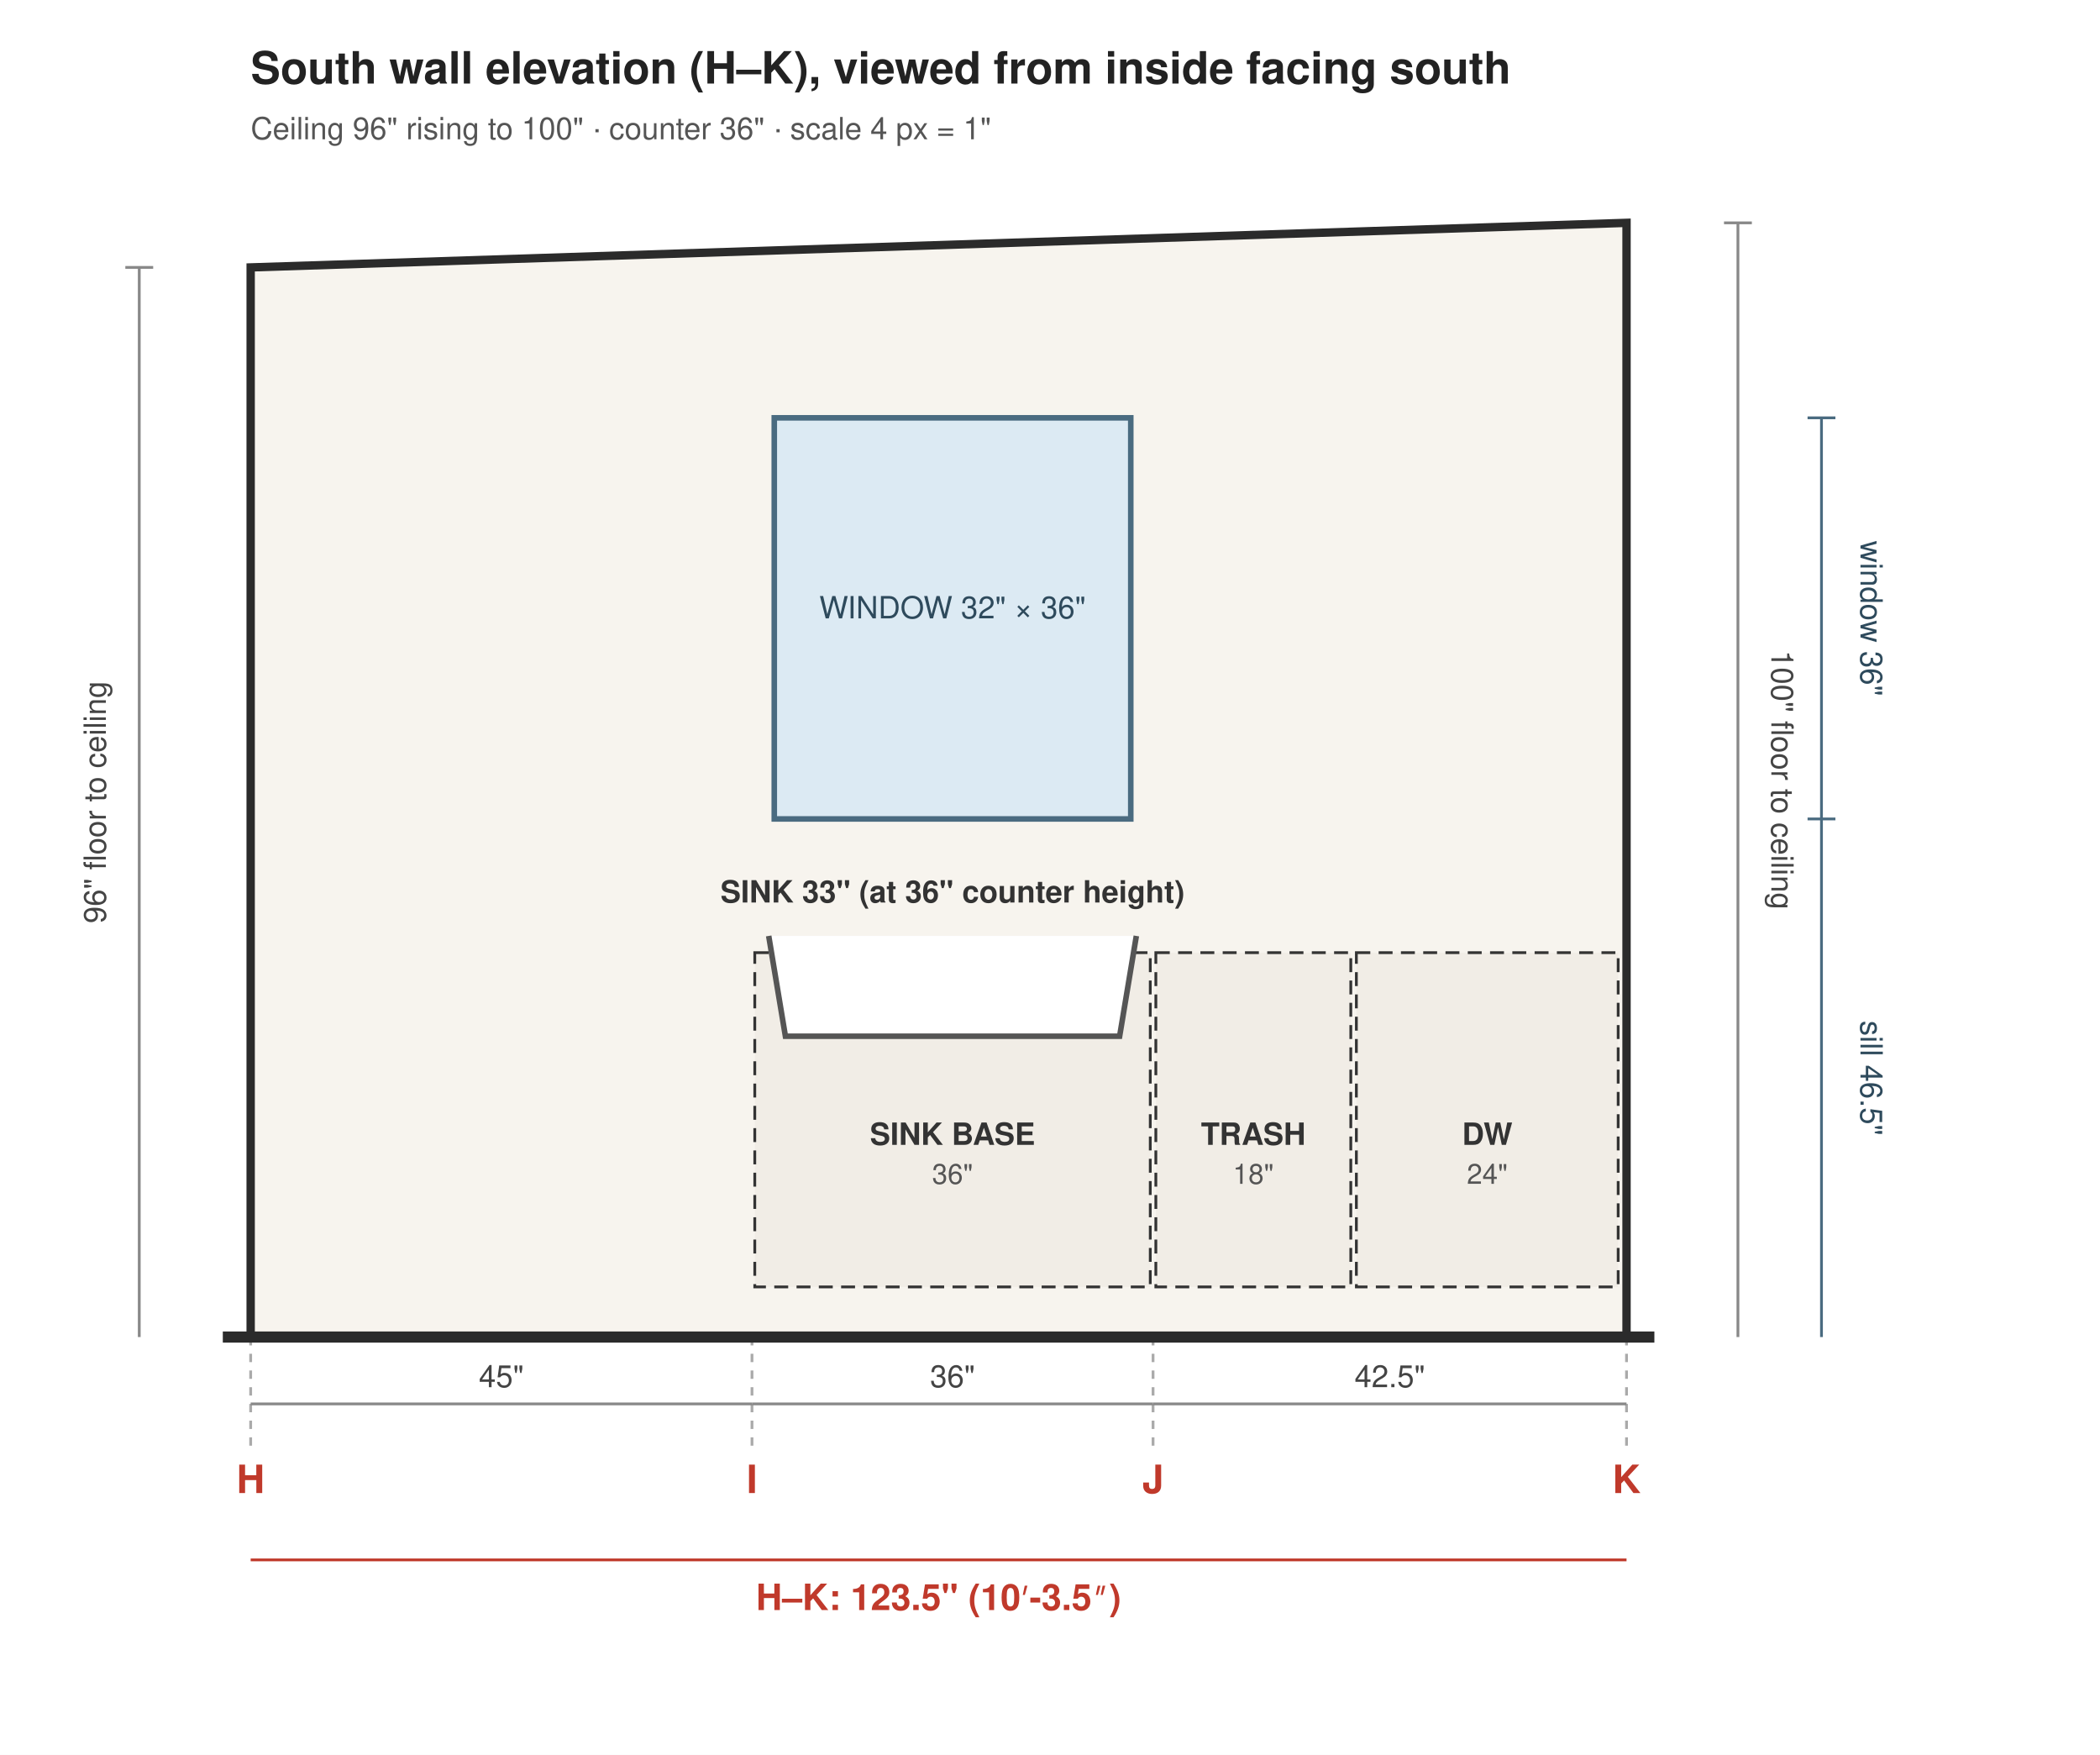
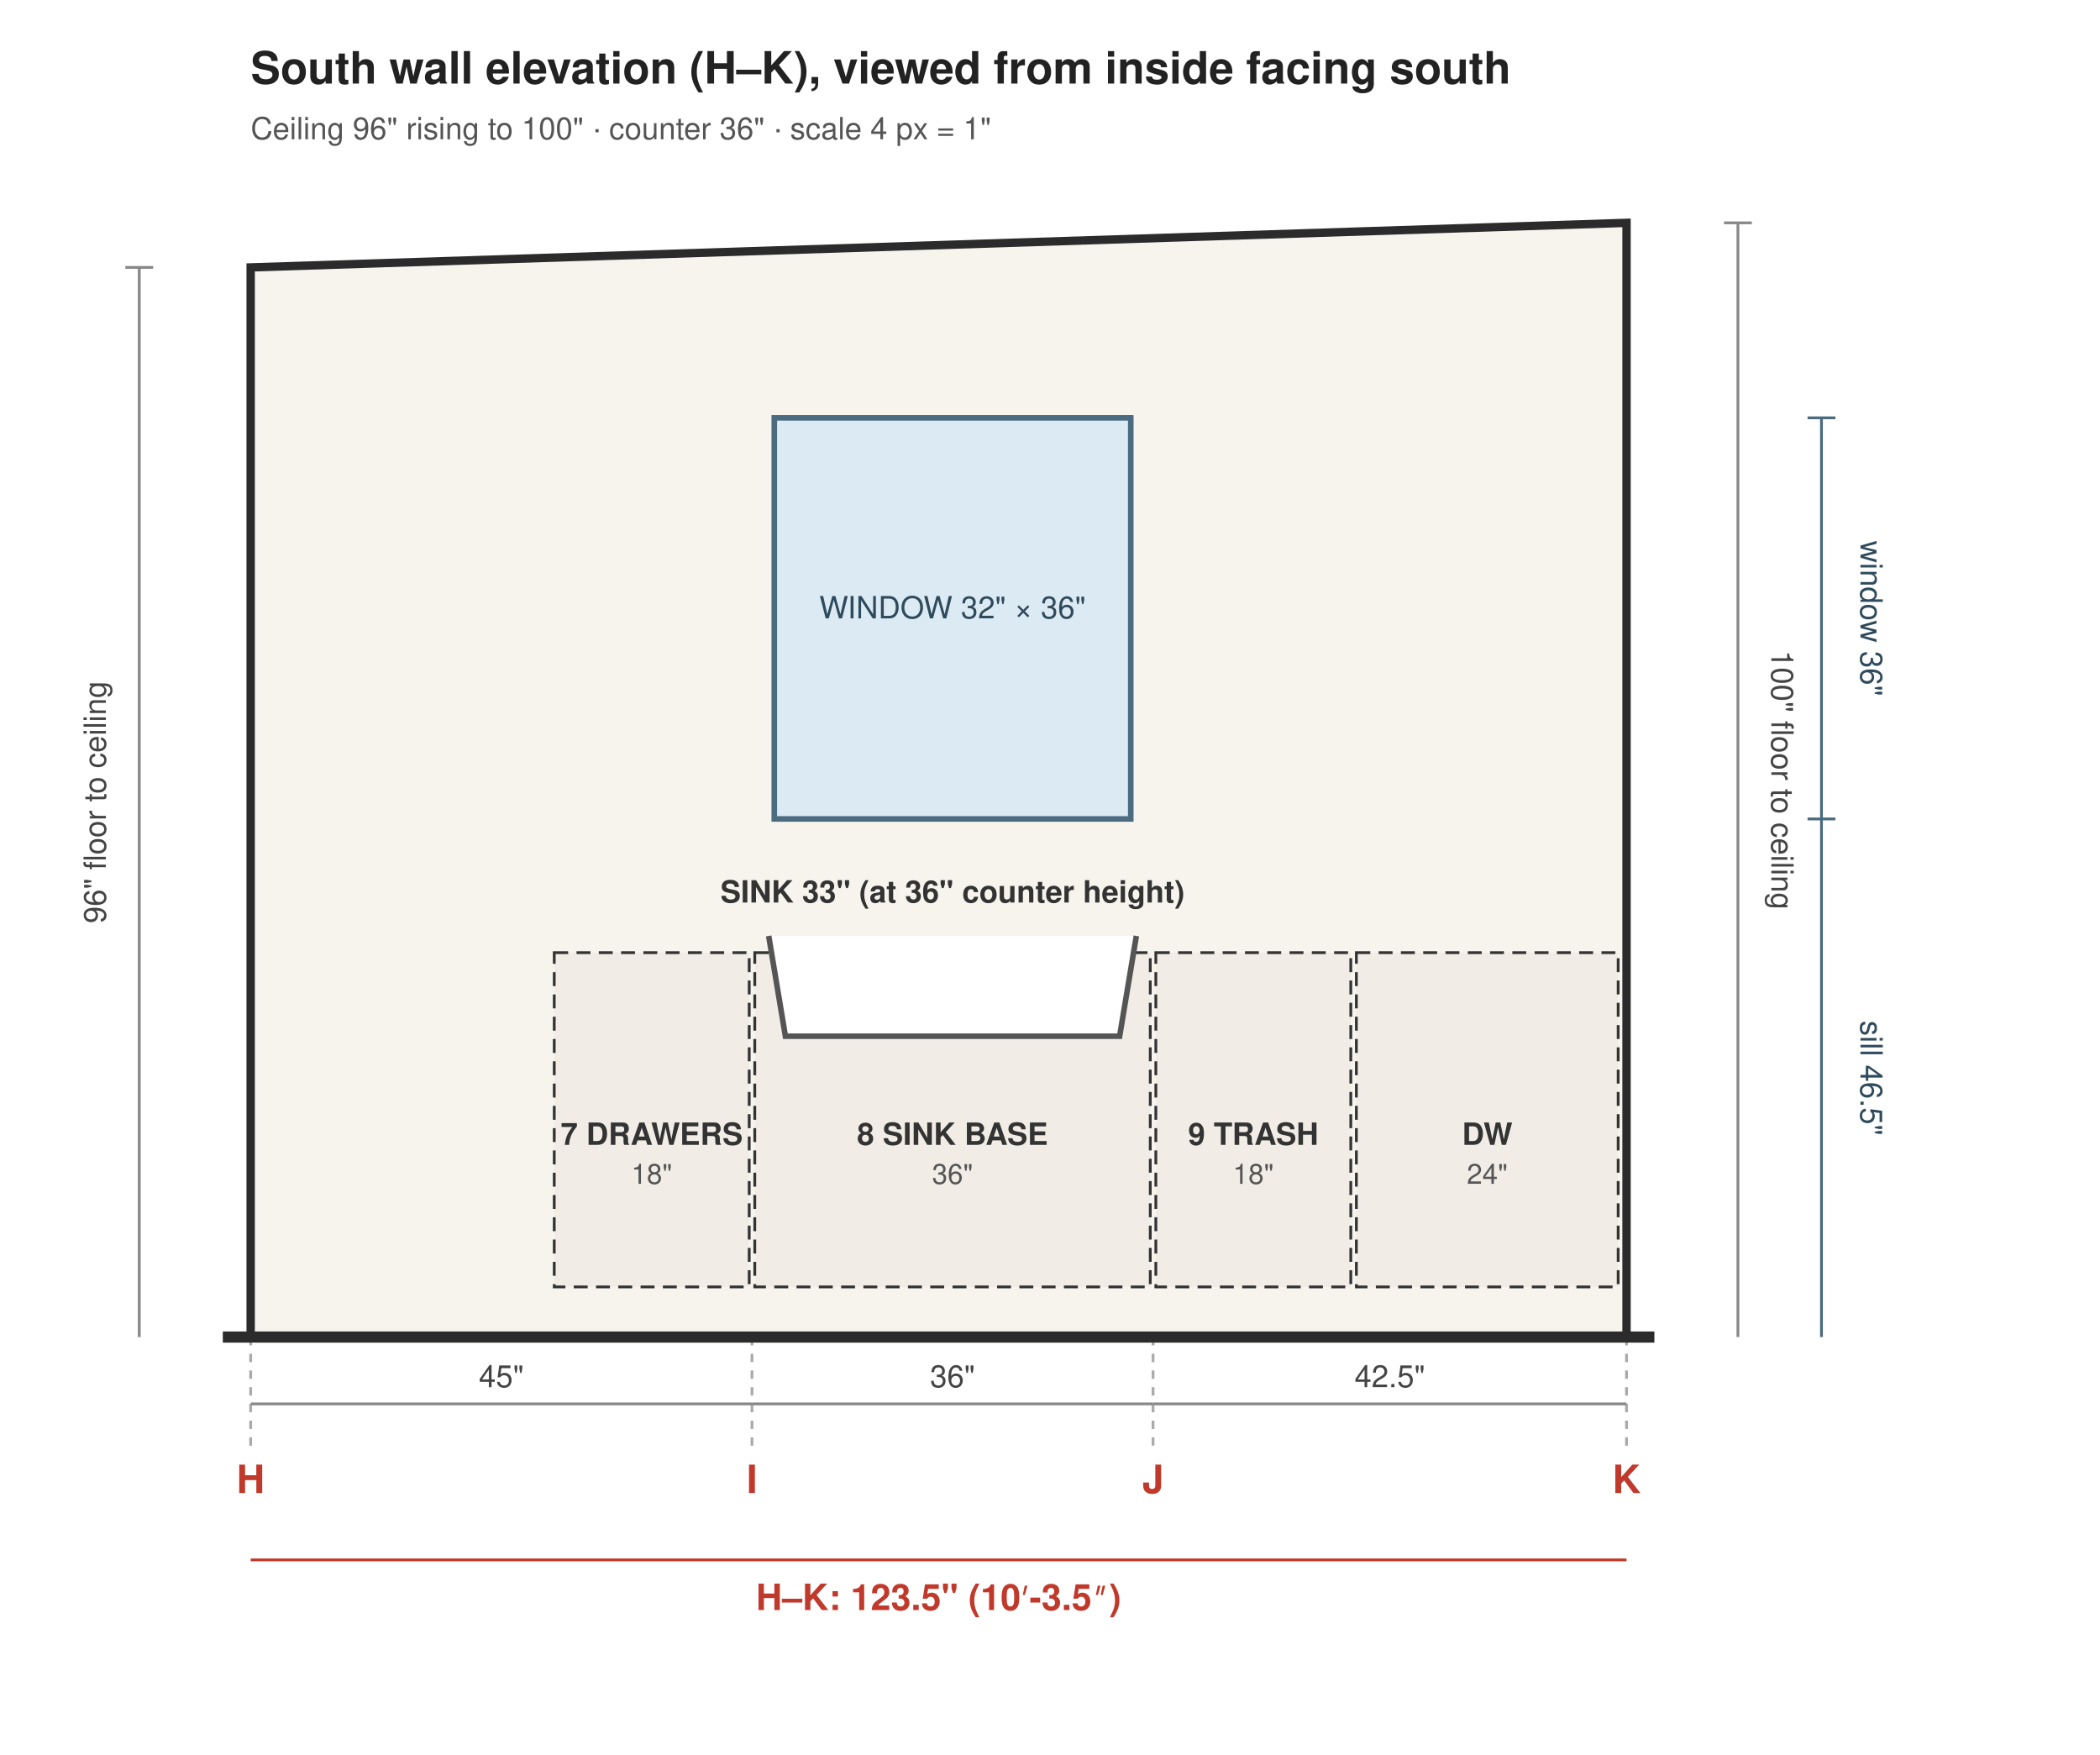
<svg xmlns="http://www.w3.org/2000/svg" viewBox="0 0 754 630" width="754" height="630" font-family="Helvetica, Arial, sans-serif">
  <rect width="754" height="630" fill="#fff" />
  <text x="90" y="30" font-size="16" font-weight="700" fill="#222">South wall elevation (H–K), viewed from inside facing south</text>
  <text x="90" y="50" font-size="11" fill="#555">Ceiling 96" rising to 100" · counter 36" · scale 4 px = 1"</text>
  <path d="M 90 480 L 90 96 L 584.0 80 L 584.0 480 Z" fill="#f7f4ee" stroke="#2b2b2b" stroke-width="3" />
  <rect x="278.0" y="150.0" width="128.0" height="144" fill="#dceaf3" stroke="#4a6b80" stroke-width="2" />
  <text x="342.0" y="222.0" font-size="11" fill="#2e4a5c" text-anchor="middle">WINDOW 32" × 36"</text>
+   <rect x="199.0" y="342.0" width="70.0" height="120.0" fill="#f1ede6" stroke="#333" stroke-dasharray="5 3" />
+   <text x="234.0" y="411.0" font-size="11" font-weight="700" fill="#333" text-anchor="middle">7 DRAWERS</text>
+   <text x="234.0" y="425.0" font-size="10" fill="#555" text-anchor="middle">18"</text>
  <rect x="271.0" y="342.0" width="142.0" height="120.0" fill="#f1ede6" stroke="#333" stroke-dasharray="5 3" />
-   <text x="342.0" y="411.0" font-size="11" font-weight="700" fill="#333" text-anchor="middle">SINK BASE</text>
+   <text x="342.0" y="411.0" font-size="11" font-weight="700" fill="#333" text-anchor="middle">8 SINK BASE</text>
  <text x="342.0" y="425.0" font-size="10" fill="#555" text-anchor="middle">36"</text>
  <path d="M 276.0 336 L 282.0 372 L 402.0 372 L 408.0 336" fill="#fff" stroke="#555" stroke-width="2" />
  <text x="342.0" y="324" font-size="11" font-weight="700" fill="#333" text-anchor="middle">SINK 33" (at 36" counter height)</text>
  <rect x="415.0" y="342.0" width="70.0" height="120.0" fill="#f1ede6" stroke="#333" stroke-dasharray="5 3" />
-   <text x="450.0" y="411.0" font-size="11" font-weight="700" fill="#333" text-anchor="middle">TRASH</text>
+   <text x="450.0" y="411.0" font-size="11" font-weight="700" fill="#333" text-anchor="middle">9 TRASH</text>
  <text x="450.0" y="425.0" font-size="10" fill="#555" text-anchor="middle">18"</text>
  <rect x="487.0" y="342.0" width="94.0" height="120.0" fill="#f1ede6" stroke="#333" stroke-dasharray="5 3" />
  <text x="534.0" y="411.0" font-size="11" font-weight="700" fill="#333" text-anchor="middle">DW</text>
  <text x="534.0" y="425.0" font-size="10" fill="#555" text-anchor="middle">24"</text>
  <line x1="90.0" y1="480" x2="90.0" y2="520" stroke="#aaa" stroke-dasharray="3 3" />
  <text x="90.0" y="536" font-size="14" font-weight="700" fill="#c0392b" text-anchor="middle">H</text>
  <line x1="270.0" y1="480" x2="270.0" y2="520" stroke="#aaa" stroke-dasharray="3 3" />
  <text x="270.0" y="536" font-size="14" font-weight="700" fill="#c0392b" text-anchor="middle">I</text>
  <line x1="414.0" y1="480" x2="414.0" y2="520" stroke="#aaa" stroke-dasharray="3 3" />
  <text x="414.0" y="536" font-size="14" font-weight="700" fill="#c0392b" text-anchor="middle">J</text>
  <line x1="584.0" y1="480" x2="584.0" y2="520" stroke="#aaa" stroke-dasharray="3 3" />
  <text x="584.0" y="536" font-size="14" font-weight="700" fill="#c0392b" text-anchor="middle">K</text>
  <line x1="90.0" y1="504" x2="270.0" y2="504" stroke="#888" />
  <text x="180.0" y="498" font-size="11" fill="#444" text-anchor="middle">45"</text>
  <line x1="270.0" y1="504" x2="414.0" y2="504" stroke="#888" />
  <text x="342.0" y="498" font-size="11" fill="#444" text-anchor="middle">36"</text>
  <line x1="414.0" y1="504" x2="584.0" y2="504" stroke="#888" />
  <text x="499.0" y="498" font-size="11" fill="#444" text-anchor="middle">42.5"</text>
  <line x1="90" y1="560" x2="584.0" y2="560" stroke="#c0392b" />
  <text x="337.0" y="578" font-size="13" font-weight="700" fill="#c0392b" text-anchor="middle">H–K: 123.5" (10′-3.5″)</text>
  <line x1="50" y1="480" x2="50" y2="96" stroke="#888" />
  <line x1="45" y1="96" x2="55" y2="96" stroke="#888" />
  <text x="38" y="288.0" font-size="11" fill="#444" text-anchor="middle" transform="rotate(-90 38 288.0)">96" floor to ceiling</text>
  <line x1="624.0" y1="480" x2="624.0" y2="80" stroke="#888" />
  <line x1="619.0" y1="80" x2="629.0" y2="80" stroke="#888" />
  <text x="636.0" y="280.0" font-size="11" fill="#444" text-anchor="middle" transform="rotate(90 636.0 280.0)">100" floor to ceiling</text>
  <line x1="654.0" y1="480" x2="654.0" y2="294.0" stroke="#4a6b80" />
  <line x1="649.0" y1="294.0" x2="659.0" y2="294.0" stroke="#4a6b80" />
  <text x="668.0" y="387.0" font-size="11" fill="#2e4a5c" text-anchor="middle" transform="rotate(90 668.0 387.0)">sill 46.5"</text>
  <line x1="654.0" y1="294.0" x2="654.0" y2="150.0" stroke="#4a6b80" />
  <line x1="649.0" y1="150.0" x2="659.0" y2="150.0" stroke="#4a6b80" />
  <text x="668.0" y="222.0" font-size="11" fill="#2e4a5c" text-anchor="middle" transform="rotate(90 668.0 222.0)">window 36"</text>
  <line x1="80" y1="480" x2="594.0" y2="480" stroke="#2b2b2b" stroke-width="4" />
</svg>
